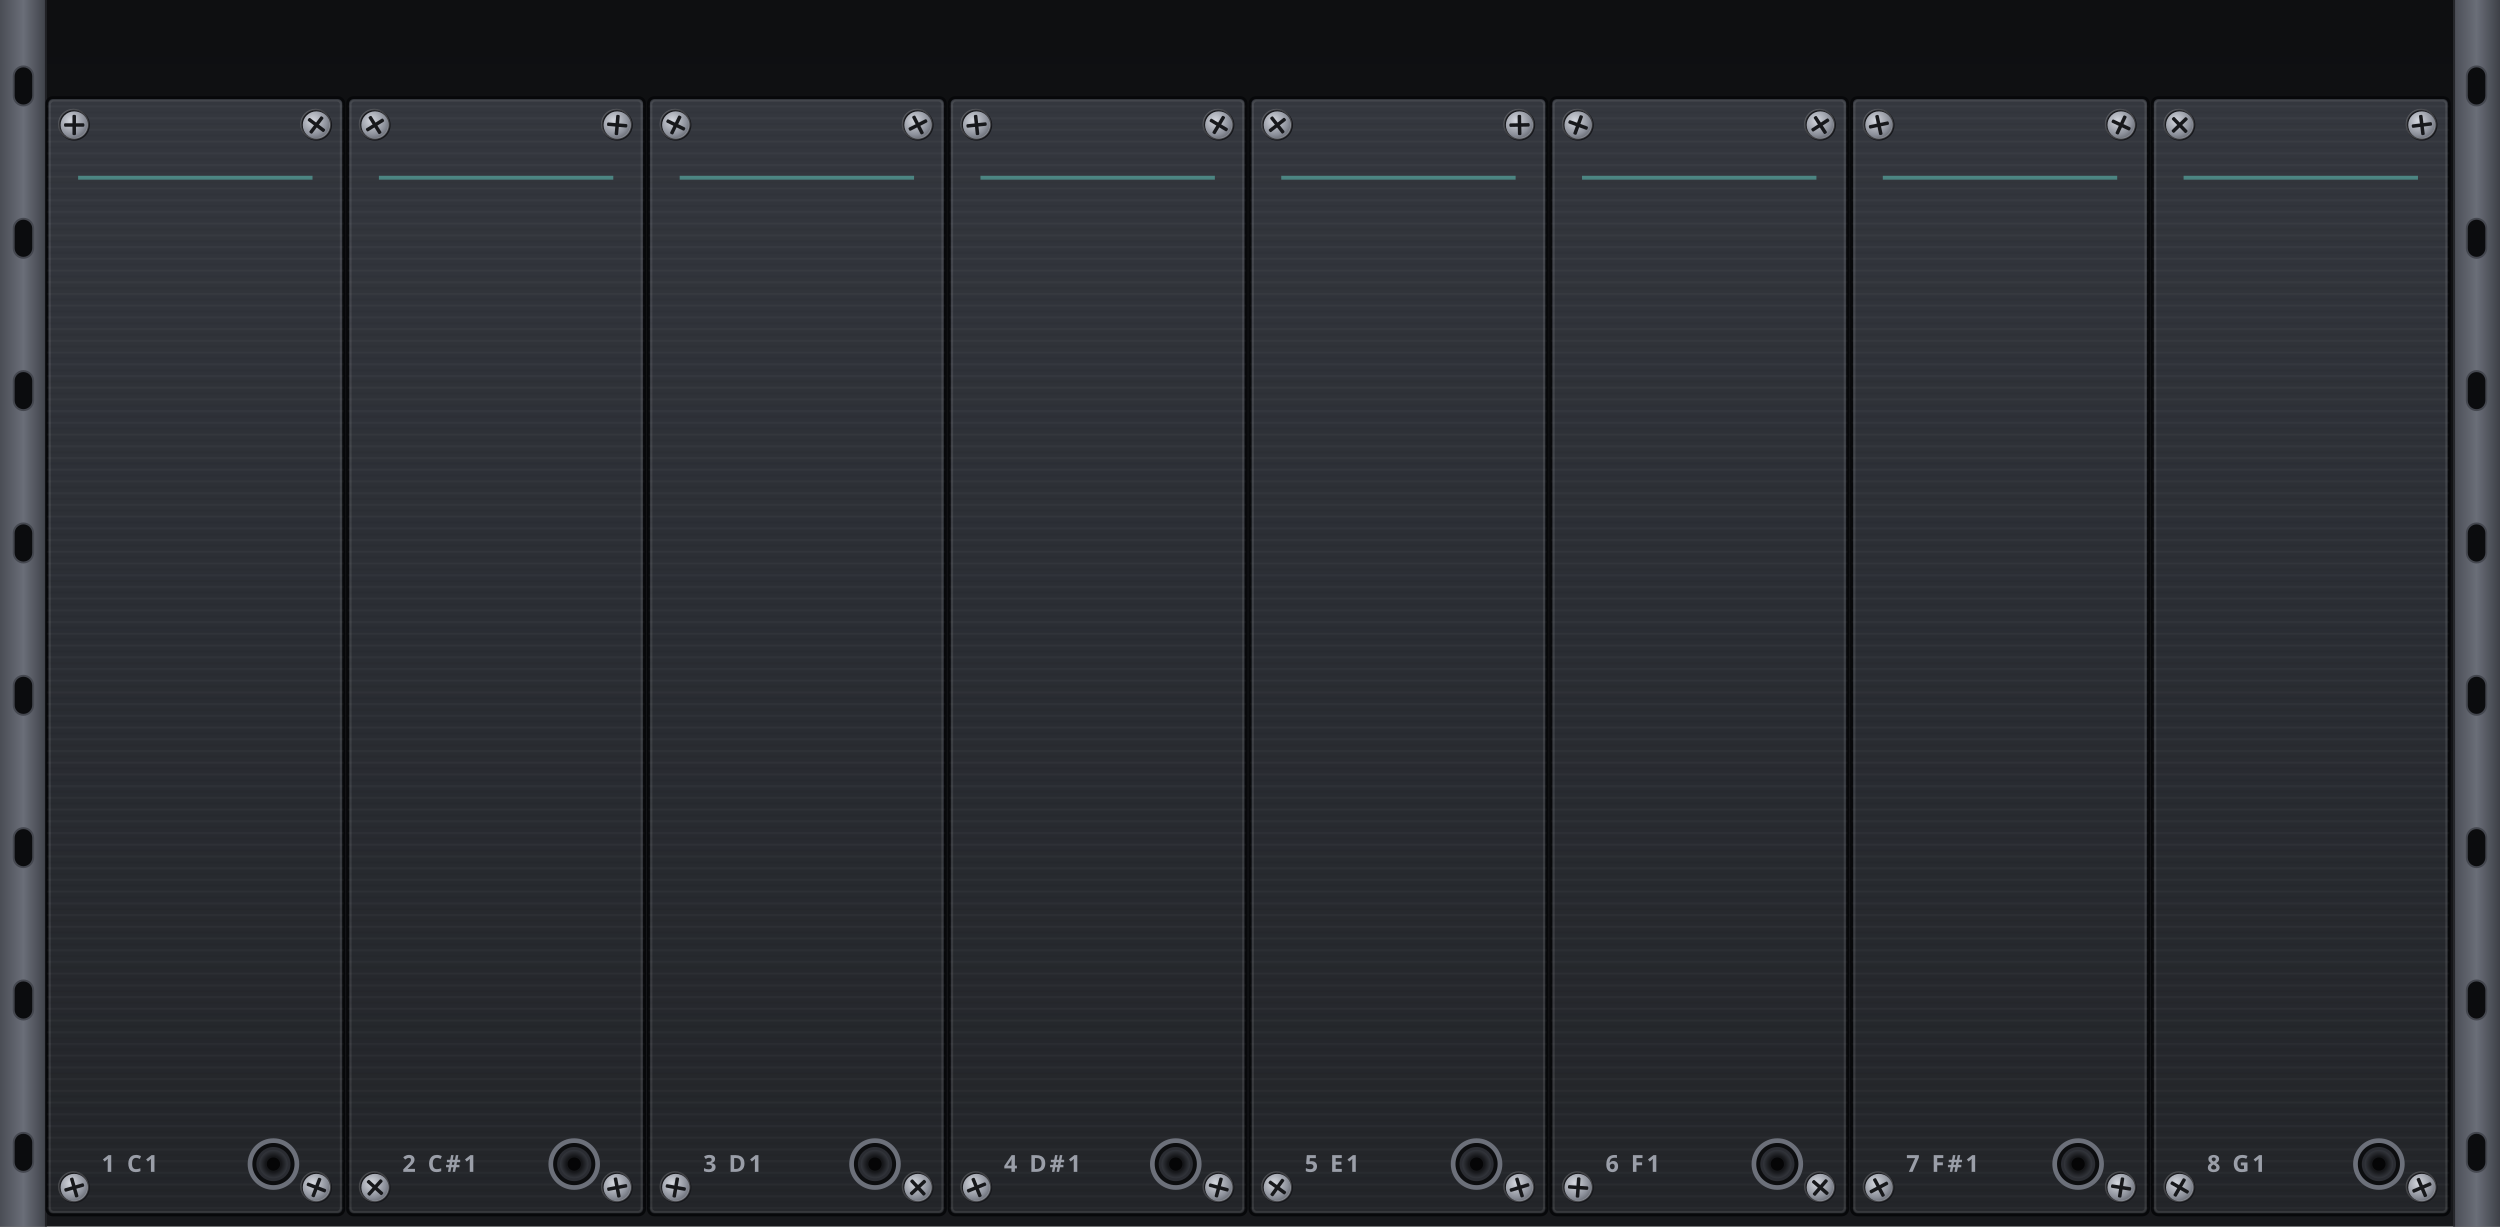
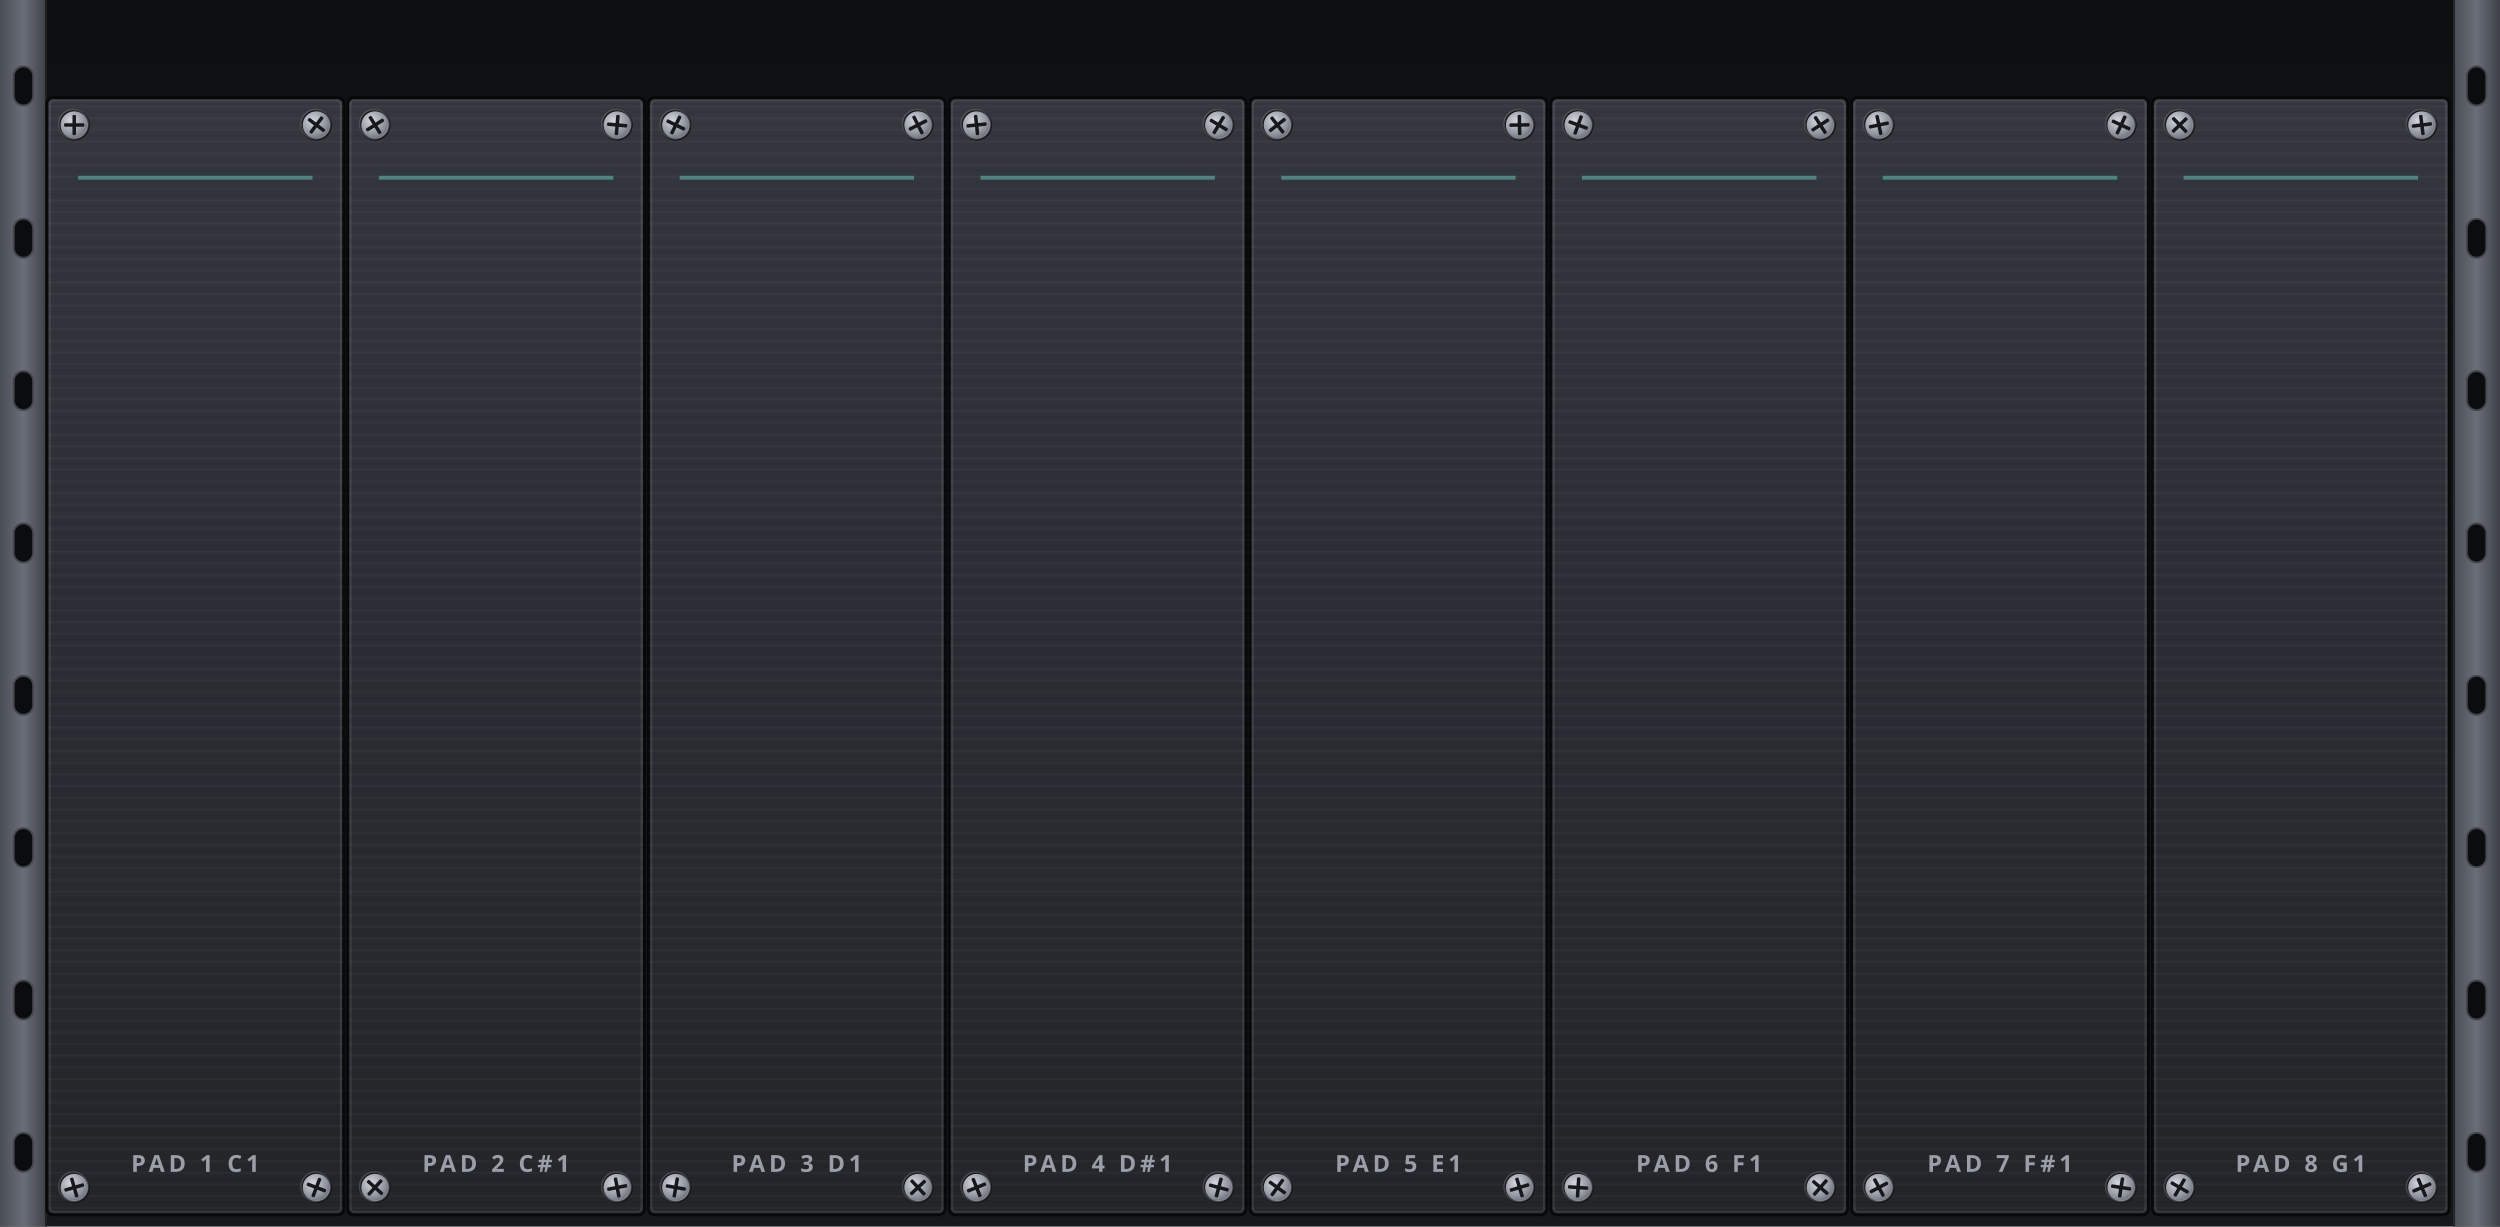
<svg xmlns="http://www.w3.org/2000/svg" viewBox="0 0 1280 628" width="1280" height="628">
  <defs>
    <linearGradient id="plate" x1="0" y1="0" x2="0" y2="1">
      <stop offset="0" stop-color="#34373e" />
      <stop offset="0.5" stop-color="#2a2d33" />
      <stop offset="1" stop-color="#232529" />
    </linearGradient>
    <linearGradient id="rail" x1="0" y1="0" x2="1" y2="0">
      <stop offset="0" stop-color="#4a4d55" />
      <stop offset="0.5" stop-color="#6a6e78" />
      <stop offset="1" stop-color="#3d4047" />
    </linearGradient>
    <radialGradient id="screw" cx="0.38" cy="0.35" r="0.8">
      <stop offset="0" stop-color="#d4d7de" />
      <stop offset="0.6" stop-color="#8d919b" />
      <stop offset="1" stop-color="#4f525a" />
    </radialGradient>
    <radialGradient id="hole" cx="0.5" cy="0.5" r="0.5">
      <stop offset="0.5" stop-color="#151619" />
      <stop offset="1" stop-color="#3a3d44" />
    </radialGradient>
    <pattern id="grain" width="6" height="6" patternUnits="userSpaceOnUse">
      <rect width="6" height="1" fill="#ffffff" fill-opacity="0.05" />
      <rect y="3" width="6" height="1" fill="#000000" fill-opacity="0.08" />
    </pattern>
    <linearGradient id="bgg" x1="0" y1="0" x2="0" y2="1">
      <stop offset="0" stop-color="#0e0f11" />
      <stop offset="1" stop-color="#17181b" />
    </linearGradient>
  </defs>
  <rect width="1280" height="628" fill="url(#bgg)" />
  <rect x="0" y="0" width="24" height="628" fill="url(#rail)" />
  <rect x="23" y="0" width="1" height="628" fill="#000" opacity="0.5" />
  <rect x="7" y="34" width="10" height="20" rx="5" fill="#0b0c0e" stroke="#44474f" stroke-width="1" />
  <rect x="7" y="112" width="10" height="20" rx="5" fill="#0b0c0e" stroke="#44474f" stroke-width="1" />
  <rect x="7" y="190" width="10" height="20" rx="5" fill="#0b0c0e" stroke="#44474f" stroke-width="1" />
  <rect x="7" y="268" width="10" height="20" rx="5" fill="#0b0c0e" stroke="#44474f" stroke-width="1" />
  <rect x="7" y="346" width="10" height="20" rx="5" fill="#0b0c0e" stroke="#44474f" stroke-width="1" />
  <rect x="7" y="424" width="10" height="20" rx="5" fill="#0b0c0e" stroke="#44474f" stroke-width="1" />
  <rect x="7" y="502" width="10" height="20" rx="5" fill="#0b0c0e" stroke="#44474f" stroke-width="1" />
  <rect x="7" y="580" width="10" height="20" rx="5" fill="#0b0c0e" stroke="#44474f" stroke-width="1" />
  <rect x="1256" y="0" width="24" height="628" fill="url(#rail)" />
  <rect x="1256" y="0" width="1" height="628" fill="#000" opacity="0.5" />
  <rect x="1263" y="34" width="10" height="20" rx="5" fill="#0b0c0e" stroke="#44474f" stroke-width="1" />
  <rect x="1263" y="112" width="10" height="20" rx="5" fill="#0b0c0e" stroke="#44474f" stroke-width="1" />
  <rect x="1263" y="190" width="10" height="20" rx="5" fill="#0b0c0e" stroke="#44474f" stroke-width="1" />
  <rect x="1263" y="268" width="10" height="20" rx="5" fill="#0b0c0e" stroke="#44474f" stroke-width="1" />
  <rect x="1263" y="346" width="10" height="20" rx="5" fill="#0b0c0e" stroke="#44474f" stroke-width="1" />
  <rect x="1263" y="424" width="10" height="20" rx="5" fill="#0b0c0e" stroke="#44474f" stroke-width="1" />
  <rect x="1263" y="502" width="10" height="20" rx="5" fill="#0b0c0e" stroke="#44474f" stroke-width="1" />
  <rect x="1263" y="580" width="10" height="20" rx="5" fill="#0b0c0e" stroke="#44474f" stroke-width="1" />
  <g>
    <rect x="24" y="50" width="152" height="572" rx="3" fill="url(#plate)" stroke="#07080a" stroke-width="1.5" />
    <rect x="25.5" y="51.5" width="149" height="569" rx="2" fill="none" stroke="#ffffff" stroke-opacity="0.09" stroke-width="1" />
    <rect x="24" y="50" width="152" height="572" rx="3" fill="url(#grain)" opacity="0.5" />
    <g transform="translate(38 64)">
      <circle r="7.5" fill="url(#screw)" stroke="#15161a" stroke-width="1" />
      <circle r="7.5" fill="none" stroke="#ffffff" stroke-opacity="0.18" stroke-width="0.8" transform="translate(-0.4 -0.4)" />
      <g transform="rotate(0)">
        <rect x="-5.2" y="-0.9" width="10.4" height="1.8" rx="0.6" fill="#17181b" />
        <rect x="-0.9" y="-5.2" width="1.8" height="10.4" rx="0.6" fill="#17181b" />
      </g>
    </g>
    <g transform="translate(162 64)">
      <circle r="7.5" fill="url(#screw)" stroke="#15161a" stroke-width="1" />
      <circle r="7.5" fill="none" stroke="#ffffff" stroke-opacity="0.18" stroke-width="0.8" transform="translate(-0.4 -0.4)" />
      <g transform="rotate(37)">
        <rect x="-5.2" y="-0.9" width="10.4" height="1.8" rx="0.6" fill="#17181b" />
        <rect x="-0.9" y="-5.2" width="1.8" height="10.4" rx="0.6" fill="#17181b" />
      </g>
    </g>
    <g transform="translate(38 608)">
      <circle r="7.5" fill="url(#screw)" stroke="#15161a" stroke-width="1" />
      <circle r="7.5" fill="none" stroke="#ffffff" stroke-opacity="0.18" stroke-width="0.8" transform="translate(-0.4 -0.4)" />
      <g transform="rotate(74)">
        <rect x="-5.2" y="-0.9" width="10.4" height="1.8" rx="0.6" fill="#17181b" />
        <rect x="-0.9" y="-5.2" width="1.8" height="10.4" rx="0.6" fill="#17181b" />
      </g>
    </g>
    <g transform="translate(162 608)">
      <circle r="7.5" fill="url(#screw)" stroke="#15161a" stroke-width="1" />
      <circle r="7.5" fill="none" stroke="#ffffff" stroke-opacity="0.18" stroke-width="0.8" transform="translate(-0.4 -0.4)" />
      <g transform="rotate(111)">
        <rect x="-5.2" y="-0.9" width="10.4" height="1.8" rx="0.6" fill="#17181b" />
        <rect x="-0.9" y="-5.2" width="1.8" height="10.4" rx="0.6" fill="#17181b" />
      </g>
    </g>
    <rect x="40" y="90" width="120" height="2" fill="#5ec2b7" fill-opacity="0.55" />
-     <text x="52" y="600" font-family="Titillium Web" font-weight="600" font-size="12" letter-spacing="1.5" fill="#9a9ea8">1 C1</text>
-     <g transform="translate(140 596)">
-       <circle r="12" fill="#0c0d0f" stroke="#6c707a" stroke-width="2.4" />
-       <circle r="8" fill="url(#hole)" stroke="#2b2d33" stroke-width="1.5" />
-       <circle r="3.4" fill="#050506" />
-     </g>
+     <text x="100" y="600" text-anchor="middle" font-family="Titillium Web" font-weight="600" font-size="12" letter-spacing="2" fill="#9a9ea8">PAD 1  C1</text>
  </g>
  <g>
    <rect x="178" y="50" width="152" height="572" rx="3" fill="url(#plate)" stroke="#07080a" stroke-width="1.5" />
    <rect x="179.5" y="51.5" width="149" height="569" rx="2" fill="none" stroke="#ffffff" stroke-opacity="0.09" stroke-width="1" />
    <rect x="178" y="50" width="152" height="572" rx="3" fill="url(#grain)" opacity="0.5" />
    <g transform="translate(192 64)">
      <circle r="7.5" fill="url(#screw)" stroke="#15161a" stroke-width="1" />
      <circle r="7.5" fill="none" stroke="#ffffff" stroke-opacity="0.18" stroke-width="0.8" transform="translate(-0.4 -0.4)" />
      <g transform="rotate(148)">
        <rect x="-5.2" y="-0.9" width="10.4" height="1.8" rx="0.6" fill="#17181b" />
        <rect x="-0.9" y="-5.2" width="1.8" height="10.4" rx="0.6" fill="#17181b" />
      </g>
    </g>
    <g transform="translate(316 64)">
      <circle r="7.5" fill="url(#screw)" stroke="#15161a" stroke-width="1" />
      <circle r="7.5" fill="none" stroke="#ffffff" stroke-opacity="0.18" stroke-width="0.8" transform="translate(-0.4 -0.4)" />
      <g transform="rotate(5)">
        <rect x="-5.2" y="-0.9" width="10.4" height="1.8" rx="0.6" fill="#17181b" />
        <rect x="-0.9" y="-5.2" width="1.8" height="10.4" rx="0.6" fill="#17181b" />
      </g>
    </g>
    <g transform="translate(192 608)">
      <circle r="7.5" fill="url(#screw)" stroke="#15161a" stroke-width="1" />
      <circle r="7.5" fill="none" stroke="#ffffff" stroke-opacity="0.18" stroke-width="0.8" transform="translate(-0.4 -0.4)" />
      <g transform="rotate(42)">
        <rect x="-5.2" y="-0.9" width="10.4" height="1.8" rx="0.6" fill="#17181b" />
        <rect x="-0.9" y="-5.2" width="1.8" height="10.4" rx="0.6" fill="#17181b" />
      </g>
    </g>
    <g transform="translate(316 608)">
      <circle r="7.5" fill="url(#screw)" stroke="#15161a" stroke-width="1" />
      <circle r="7.5" fill="none" stroke="#ffffff" stroke-opacity="0.18" stroke-width="0.8" transform="translate(-0.4 -0.4)" />
      <g transform="rotate(79)">
        <rect x="-5.2" y="-0.9" width="10.4" height="1.8" rx="0.6" fill="#17181b" />
        <rect x="-0.9" y="-5.2" width="1.8" height="10.4" rx="0.6" fill="#17181b" />
      </g>
    </g>
    <rect x="194" y="90" width="120" height="2" fill="#5ec2b7" fill-opacity="0.55" />
-     <text x="206" y="600" font-family="Titillium Web" font-weight="600" font-size="12" letter-spacing="1.5" fill="#9a9ea8">2 C#1</text>
-     <g transform="translate(294 596)">
-       <circle r="12" fill="#0c0d0f" stroke="#6c707a" stroke-width="2.4" />
-       <circle r="8" fill="url(#hole)" stroke="#2b2d33" stroke-width="1.5" />
-       <circle r="3.4" fill="#050506" />
-     </g>
+     <text x="254" y="600" text-anchor="middle" font-family="Titillium Web" font-weight="600" font-size="12" letter-spacing="2" fill="#9a9ea8">PAD 2  C#1</text>
  </g>
  <g>
    <rect x="332" y="50" width="152" height="572" rx="3" fill="url(#plate)" stroke="#07080a" stroke-width="1.5" />
    <rect x="333.5" y="51.5" width="149" height="569" rx="2" fill="none" stroke="#ffffff" stroke-opacity="0.09" stroke-width="1" />
    <rect x="332" y="50" width="152" height="572" rx="3" fill="url(#grain)" opacity="0.5" />
    <g transform="translate(346 64)">
      <circle r="7.5" fill="url(#screw)" stroke="#15161a" stroke-width="1" />
      <circle r="7.5" fill="none" stroke="#ffffff" stroke-opacity="0.18" stroke-width="0.8" transform="translate(-0.4 -0.4)" />
      <g transform="rotate(116)">
        <rect x="-5.2" y="-0.9" width="10.4" height="1.8" rx="0.6" fill="#17181b" />
        <rect x="-0.9" y="-5.2" width="1.8" height="10.4" rx="0.6" fill="#17181b" />
      </g>
    </g>
    <g transform="translate(470 64)">
      <circle r="7.5" fill="url(#screw)" stroke="#15161a" stroke-width="1" />
      <circle r="7.5" fill="none" stroke="#ffffff" stroke-opacity="0.18" stroke-width="0.8" transform="translate(-0.4 -0.4)" />
      <g transform="rotate(153)">
        <rect x="-5.2" y="-0.9" width="10.4" height="1.8" rx="0.6" fill="#17181b" />
        <rect x="-0.9" y="-5.2" width="1.8" height="10.4" rx="0.6" fill="#17181b" />
      </g>
    </g>
    <g transform="translate(346 608)">
      <circle r="7.5" fill="url(#screw)" stroke="#15161a" stroke-width="1" />
      <circle r="7.5" fill="none" stroke="#ffffff" stroke-opacity="0.18" stroke-width="0.8" transform="translate(-0.4 -0.4)" />
      <g transform="rotate(10)">
        <rect x="-5.2" y="-0.9" width="10.4" height="1.8" rx="0.6" fill="#17181b" />
        <rect x="-0.9" y="-5.2" width="1.8" height="10.4" rx="0.6" fill="#17181b" />
      </g>
    </g>
    <g transform="translate(470 608)">
      <circle r="7.5" fill="url(#screw)" stroke="#15161a" stroke-width="1" />
      <circle r="7.5" fill="none" stroke="#ffffff" stroke-opacity="0.18" stroke-width="0.8" transform="translate(-0.4 -0.4)" />
      <g transform="rotate(47)">
        <rect x="-5.2" y="-0.9" width="10.4" height="1.8" rx="0.6" fill="#17181b" />
        <rect x="-0.9" y="-5.2" width="1.8" height="10.4" rx="0.6" fill="#17181b" />
      </g>
    </g>
    <rect x="348" y="90" width="120" height="2" fill="#5ec2b7" fill-opacity="0.55" />
-     <text x="360" y="600" font-family="Titillium Web" font-weight="600" font-size="12" letter-spacing="1.5" fill="#9a9ea8">3 D1</text>
-     <g transform="translate(448 596)">
-       <circle r="12" fill="#0c0d0f" stroke="#6c707a" stroke-width="2.4" />
-       <circle r="8" fill="url(#hole)" stroke="#2b2d33" stroke-width="1.5" />
-       <circle r="3.4" fill="#050506" />
-     </g>
+     <text x="408" y="600" text-anchor="middle" font-family="Titillium Web" font-weight="600" font-size="12" letter-spacing="2" fill="#9a9ea8">PAD 3  D1</text>
  </g>
  <g>
    <rect x="486" y="50" width="152" height="572" rx="3" fill="url(#plate)" stroke="#07080a" stroke-width="1.5" />
    <rect x="487.5" y="51.5" width="149" height="569" rx="2" fill="none" stroke="#ffffff" stroke-opacity="0.09" stroke-width="1" />
    <rect x="486" y="50" width="152" height="572" rx="3" fill="url(#grain)" opacity="0.5" />
    <g transform="translate(500 64)">
      <circle r="7.5" fill="url(#screw)" stroke="#15161a" stroke-width="1" />
      <circle r="7.5" fill="none" stroke="#ffffff" stroke-opacity="0.18" stroke-width="0.8" transform="translate(-0.4 -0.4)" />
      <g transform="rotate(84)">
        <rect x="-5.2" y="-0.9" width="10.4" height="1.8" rx="0.6" fill="#17181b" />
        <rect x="-0.9" y="-5.2" width="1.8" height="10.4" rx="0.6" fill="#17181b" />
      </g>
    </g>
    <g transform="translate(624 64)">
      <circle r="7.5" fill="url(#screw)" stroke="#15161a" stroke-width="1" />
      <circle r="7.5" fill="none" stroke="#ffffff" stroke-opacity="0.18" stroke-width="0.8" transform="translate(-0.4 -0.4)" />
      <g transform="rotate(121)">
        <rect x="-5.2" y="-0.9" width="10.4" height="1.8" rx="0.6" fill="#17181b" />
        <rect x="-0.9" y="-5.2" width="1.8" height="10.4" rx="0.6" fill="#17181b" />
      </g>
    </g>
    <g transform="translate(500 608)">
      <circle r="7.5" fill="url(#screw)" stroke="#15161a" stroke-width="1" />
      <circle r="7.5" fill="none" stroke="#ffffff" stroke-opacity="0.18" stroke-width="0.8" transform="translate(-0.4 -0.4)" />
      <g transform="rotate(158)">
        <rect x="-5.2" y="-0.9" width="10.4" height="1.8" rx="0.6" fill="#17181b" />
        <rect x="-0.9" y="-5.2" width="1.8" height="10.4" rx="0.6" fill="#17181b" />
      </g>
    </g>
    <g transform="translate(624 608)">
      <circle r="7.5" fill="url(#screw)" stroke="#15161a" stroke-width="1" />
      <circle r="7.5" fill="none" stroke="#ffffff" stroke-opacity="0.18" stroke-width="0.8" transform="translate(-0.4 -0.4)" />
      <g transform="rotate(15)">
        <rect x="-5.2" y="-0.9" width="10.4" height="1.8" rx="0.6" fill="#17181b" />
        <rect x="-0.9" y="-5.2" width="1.8" height="10.4" rx="0.6" fill="#17181b" />
      </g>
    </g>
    <rect x="502" y="90" width="120" height="2" fill="#5ec2b7" fill-opacity="0.55" />
-     <text x="514" y="600" font-family="Titillium Web" font-weight="600" font-size="12" letter-spacing="1.5" fill="#9a9ea8">4 D#1</text>
-     <g transform="translate(602 596)">
-       <circle r="12" fill="#0c0d0f" stroke="#6c707a" stroke-width="2.4" />
-       <circle r="8" fill="url(#hole)" stroke="#2b2d33" stroke-width="1.5" />
-       <circle r="3.4" fill="#050506" />
-     </g>
+     <text x="562" y="600" text-anchor="middle" font-family="Titillium Web" font-weight="600" font-size="12" letter-spacing="2" fill="#9a9ea8">PAD 4  D#1</text>
  </g>
  <g>
    <rect x="640" y="50" width="152" height="572" rx="3" fill="url(#plate)" stroke="#07080a" stroke-width="1.5" />
    <rect x="641.5" y="51.5" width="149" height="569" rx="2" fill="none" stroke="#ffffff" stroke-opacity="0.09" stroke-width="1" />
    <rect x="640" y="50" width="152" height="572" rx="3" fill="url(#grain)" opacity="0.5" />
    <g transform="translate(654 64)">
      <circle r="7.5" fill="url(#screw)" stroke="#15161a" stroke-width="1" />
      <circle r="7.5" fill="none" stroke="#ffffff" stroke-opacity="0.18" stroke-width="0.8" transform="translate(-0.4 -0.4)" />
      <g transform="rotate(52)">
        <rect x="-5.2" y="-0.9" width="10.4" height="1.8" rx="0.6" fill="#17181b" />
        <rect x="-0.9" y="-5.2" width="1.8" height="10.4" rx="0.6" fill="#17181b" />
      </g>
    </g>
    <g transform="translate(778 64)">
      <circle r="7.5" fill="url(#screw)" stroke="#15161a" stroke-width="1" />
      <circle r="7.5" fill="none" stroke="#ffffff" stroke-opacity="0.18" stroke-width="0.8" transform="translate(-0.4 -0.4)" />
      <g transform="rotate(89)">
        <rect x="-5.2" y="-0.9" width="10.4" height="1.8" rx="0.6" fill="#17181b" />
        <rect x="-0.9" y="-5.2" width="1.8" height="10.4" rx="0.6" fill="#17181b" />
      </g>
    </g>
    <g transform="translate(654 608)">
      <circle r="7.5" fill="url(#screw)" stroke="#15161a" stroke-width="1" />
      <circle r="7.5" fill="none" stroke="#ffffff" stroke-opacity="0.18" stroke-width="0.8" transform="translate(-0.4 -0.4)" />
      <g transform="rotate(126)">
        <rect x="-5.2" y="-0.9" width="10.4" height="1.8" rx="0.6" fill="#17181b" />
        <rect x="-0.9" y="-5.2" width="1.8" height="10.4" rx="0.6" fill="#17181b" />
      </g>
    </g>
    <g transform="translate(778 608)">
      <circle r="7.5" fill="url(#screw)" stroke="#15161a" stroke-width="1" />
      <circle r="7.5" fill="none" stroke="#ffffff" stroke-opacity="0.18" stroke-width="0.8" transform="translate(-0.4 -0.4)" />
      <g transform="rotate(163)">
        <rect x="-5.2" y="-0.9" width="10.4" height="1.8" rx="0.6" fill="#17181b" />
        <rect x="-0.9" y="-5.2" width="1.8" height="10.4" rx="0.6" fill="#17181b" />
      </g>
    </g>
    <rect x="656" y="90" width="120" height="2" fill="#5ec2b7" fill-opacity="0.55" />
-     <text x="668" y="600" font-family="Titillium Web" font-weight="600" font-size="12" letter-spacing="1.5" fill="#9a9ea8">5 E1</text>
-     <g transform="translate(756 596)">
-       <circle r="12" fill="#0c0d0f" stroke="#6c707a" stroke-width="2.4" />
-       <circle r="8" fill="url(#hole)" stroke="#2b2d33" stroke-width="1.5" />
-       <circle r="3.4" fill="#050506" />
-     </g>
+     <text x="716" y="600" text-anchor="middle" font-family="Titillium Web" font-weight="600" font-size="12" letter-spacing="2" fill="#9a9ea8">PAD 5  E1</text>
  </g>
  <g>
    <rect x="794" y="50" width="152" height="572" rx="3" fill="url(#plate)" stroke="#07080a" stroke-width="1.5" />
    <rect x="795.5" y="51.5" width="149" height="569" rx="2" fill="none" stroke="#ffffff" stroke-opacity="0.09" stroke-width="1" />
    <rect x="794" y="50" width="152" height="572" rx="3" fill="url(#grain)" opacity="0.5" />
    <g transform="translate(808 64)">
      <circle r="7.5" fill="url(#screw)" stroke="#15161a" stroke-width="1" />
      <circle r="7.5" fill="none" stroke="#ffffff" stroke-opacity="0.18" stroke-width="0.8" transform="translate(-0.4 -0.4)" />
      <g transform="rotate(20)">
        <rect x="-5.2" y="-0.9" width="10.4" height="1.8" rx="0.6" fill="#17181b" />
        <rect x="-0.9" y="-5.2" width="1.8" height="10.4" rx="0.6" fill="#17181b" />
      </g>
    </g>
    <g transform="translate(932 64)">
      <circle r="7.5" fill="url(#screw)" stroke="#15161a" stroke-width="1" />
      <circle r="7.5" fill="none" stroke="#ffffff" stroke-opacity="0.18" stroke-width="0.8" transform="translate(-0.4 -0.4)" />
      <g transform="rotate(57)">
        <rect x="-5.2" y="-0.9" width="10.4" height="1.8" rx="0.6" fill="#17181b" />
        <rect x="-0.9" y="-5.2" width="1.8" height="10.4" rx="0.6" fill="#17181b" />
      </g>
    </g>
    <g transform="translate(808 608)">
      <circle r="7.5" fill="url(#screw)" stroke="#15161a" stroke-width="1" />
      <circle r="7.5" fill="none" stroke="#ffffff" stroke-opacity="0.18" stroke-width="0.8" transform="translate(-0.4 -0.4)" />
      <g transform="rotate(94)">
        <rect x="-5.2" y="-0.9" width="10.4" height="1.8" rx="0.6" fill="#17181b" />
        <rect x="-0.9" y="-5.2" width="1.8" height="10.4" rx="0.6" fill="#17181b" />
      </g>
    </g>
    <g transform="translate(932 608)">
      <circle r="7.5" fill="url(#screw)" stroke="#15161a" stroke-width="1" />
      <circle r="7.5" fill="none" stroke="#ffffff" stroke-opacity="0.18" stroke-width="0.8" transform="translate(-0.4 -0.4)" />
      <g transform="rotate(131)">
        <rect x="-5.2" y="-0.9" width="10.4" height="1.8" rx="0.6" fill="#17181b" />
        <rect x="-0.9" y="-5.2" width="1.8" height="10.4" rx="0.6" fill="#17181b" />
      </g>
    </g>
    <rect x="810" y="90" width="120" height="2" fill="#5ec2b7" fill-opacity="0.55" />
-     <text x="822" y="600" font-family="Titillium Web" font-weight="600" font-size="12" letter-spacing="1.5" fill="#9a9ea8">6 F1</text>
-     <g transform="translate(910 596)">
-       <circle r="12" fill="#0c0d0f" stroke="#6c707a" stroke-width="2.4" />
-       <circle r="8" fill="url(#hole)" stroke="#2b2d33" stroke-width="1.5" />
-       <circle r="3.4" fill="#050506" />
-     </g>
+     <text x="870" y="600" text-anchor="middle" font-family="Titillium Web" font-weight="600" font-size="12" letter-spacing="2" fill="#9a9ea8">PAD 6  F1</text>
  </g>
  <g>
    <rect x="948" y="50" width="152" height="572" rx="3" fill="url(#plate)" stroke="#07080a" stroke-width="1.5" />
    <rect x="949.5" y="51.5" width="149" height="569" rx="2" fill="none" stroke="#ffffff" stroke-opacity="0.09" stroke-width="1" />
    <rect x="948" y="50" width="152" height="572" rx="3" fill="url(#grain)" opacity="0.5" />
    <g transform="translate(962 64)">
      <circle r="7.5" fill="url(#screw)" stroke="#15161a" stroke-width="1" />
      <circle r="7.5" fill="none" stroke="#ffffff" stroke-opacity="0.18" stroke-width="0.8" transform="translate(-0.4 -0.4)" />
      <g transform="rotate(168)">
        <rect x="-5.2" y="-0.9" width="10.4" height="1.8" rx="0.6" fill="#17181b" />
        <rect x="-0.9" y="-5.2" width="1.8" height="10.4" rx="0.6" fill="#17181b" />
      </g>
    </g>
    <g transform="translate(1086 64)">
      <circle r="7.5" fill="url(#screw)" stroke="#15161a" stroke-width="1" />
      <circle r="7.5" fill="none" stroke="#ffffff" stroke-opacity="0.18" stroke-width="0.8" transform="translate(-0.4 -0.4)" />
      <g transform="rotate(25)">
        <rect x="-5.2" y="-0.9" width="10.4" height="1.8" rx="0.6" fill="#17181b" />
        <rect x="-0.9" y="-5.2" width="1.8" height="10.4" rx="0.6" fill="#17181b" />
      </g>
    </g>
    <g transform="translate(962 608)">
      <circle r="7.5" fill="url(#screw)" stroke="#15161a" stroke-width="1" />
      <circle r="7.5" fill="none" stroke="#ffffff" stroke-opacity="0.18" stroke-width="0.8" transform="translate(-0.4 -0.4)" />
      <g transform="rotate(62)">
        <rect x="-5.2" y="-0.9" width="10.4" height="1.8" rx="0.6" fill="#17181b" />
        <rect x="-0.9" y="-5.2" width="1.8" height="10.4" rx="0.6" fill="#17181b" />
      </g>
    </g>
    <g transform="translate(1086 608)">
      <circle r="7.5" fill="url(#screw)" stroke="#15161a" stroke-width="1" />
      <circle r="7.5" fill="none" stroke="#ffffff" stroke-opacity="0.18" stroke-width="0.8" transform="translate(-0.4 -0.4)" />
      <g transform="rotate(99)">
        <rect x="-5.2" y="-0.9" width="10.4" height="1.8" rx="0.6" fill="#17181b" />
        <rect x="-0.9" y="-5.2" width="1.8" height="10.4" rx="0.6" fill="#17181b" />
      </g>
    </g>
    <rect x="964" y="90" width="120" height="2" fill="#5ec2b7" fill-opacity="0.55" />
-     <text x="976" y="600" font-family="Titillium Web" font-weight="600" font-size="12" letter-spacing="1.5" fill="#9a9ea8">7 F#1</text>
-     <g transform="translate(1064 596)">
-       <circle r="12" fill="#0c0d0f" stroke="#6c707a" stroke-width="2.4" />
-       <circle r="8" fill="url(#hole)" stroke="#2b2d33" stroke-width="1.5" />
-       <circle r="3.4" fill="#050506" />
-     </g>
+     <text x="1024" y="600" text-anchor="middle" font-family="Titillium Web" font-weight="600" font-size="12" letter-spacing="2" fill="#9a9ea8">PAD 7  F#1</text>
  </g>
  <g>
    <rect x="1102" y="50" width="152" height="572" rx="3" fill="url(#plate)" stroke="#07080a" stroke-width="1.5" />
    <rect x="1103.5" y="51.5" width="149" height="569" rx="2" fill="none" stroke="#ffffff" stroke-opacity="0.09" stroke-width="1" />
    <rect x="1102" y="50" width="152" height="572" rx="3" fill="url(#grain)" opacity="0.5" />
    <g transform="translate(1116 64)">
      <circle r="7.5" fill="url(#screw)" stroke="#15161a" stroke-width="1" />
      <circle r="7.5" fill="none" stroke="#ffffff" stroke-opacity="0.18" stroke-width="0.8" transform="translate(-0.4 -0.4)" />
      <g transform="rotate(136)">
        <rect x="-5.2" y="-0.9" width="10.4" height="1.8" rx="0.6" fill="#17181b" />
        <rect x="-0.9" y="-5.2" width="1.8" height="10.4" rx="0.6" fill="#17181b" />
      </g>
    </g>
    <g transform="translate(1240 64)">
      <circle r="7.5" fill="url(#screw)" stroke="#15161a" stroke-width="1" />
      <circle r="7.5" fill="none" stroke="#ffffff" stroke-opacity="0.18" stroke-width="0.8" transform="translate(-0.4 -0.4)" />
      <g transform="rotate(173)">
        <rect x="-5.2" y="-0.9" width="10.4" height="1.8" rx="0.6" fill="#17181b" />
        <rect x="-0.9" y="-5.2" width="1.8" height="10.4" rx="0.6" fill="#17181b" />
      </g>
    </g>
    <g transform="translate(1116 608)">
      <circle r="7.5" fill="url(#screw)" stroke="#15161a" stroke-width="1" />
      <circle r="7.5" fill="none" stroke="#ffffff" stroke-opacity="0.18" stroke-width="0.8" transform="translate(-0.4 -0.4)" />
      <g transform="rotate(30)">
        <rect x="-5.2" y="-0.9" width="10.4" height="1.8" rx="0.6" fill="#17181b" />
        <rect x="-0.9" y="-5.2" width="1.8" height="10.4" rx="0.6" fill="#17181b" />
      </g>
    </g>
    <g transform="translate(1240 608)">
      <circle r="7.5" fill="url(#screw)" stroke="#15161a" stroke-width="1" />
      <circle r="7.5" fill="none" stroke="#ffffff" stroke-opacity="0.18" stroke-width="0.8" transform="translate(-0.4 -0.4)" />
      <g transform="rotate(67)">
        <rect x="-5.2" y="-0.9" width="10.4" height="1.8" rx="0.6" fill="#17181b" />
        <rect x="-0.9" y="-5.2" width="1.8" height="10.4" rx="0.6" fill="#17181b" />
      </g>
    </g>
    <rect x="1118" y="90" width="120" height="2" fill="#5ec2b7" fill-opacity="0.55" />
-     <text x="1130" y="600" font-family="Titillium Web" font-weight="600" font-size="12" letter-spacing="1.5" fill="#9a9ea8">8 G1</text>
-     <g transform="translate(1218 596)">
-       <circle r="12" fill="#0c0d0f" stroke="#6c707a" stroke-width="2.4" />
-       <circle r="8" fill="url(#hole)" stroke="#2b2d33" stroke-width="1.5" />
-       <circle r="3.4" fill="#050506" />
-     </g>
+     <text x="1178" y="600" text-anchor="middle" font-family="Titillium Web" font-weight="600" font-size="12" letter-spacing="2" fill="#9a9ea8">PAD 8  G1</text>
  </g>
</svg>
